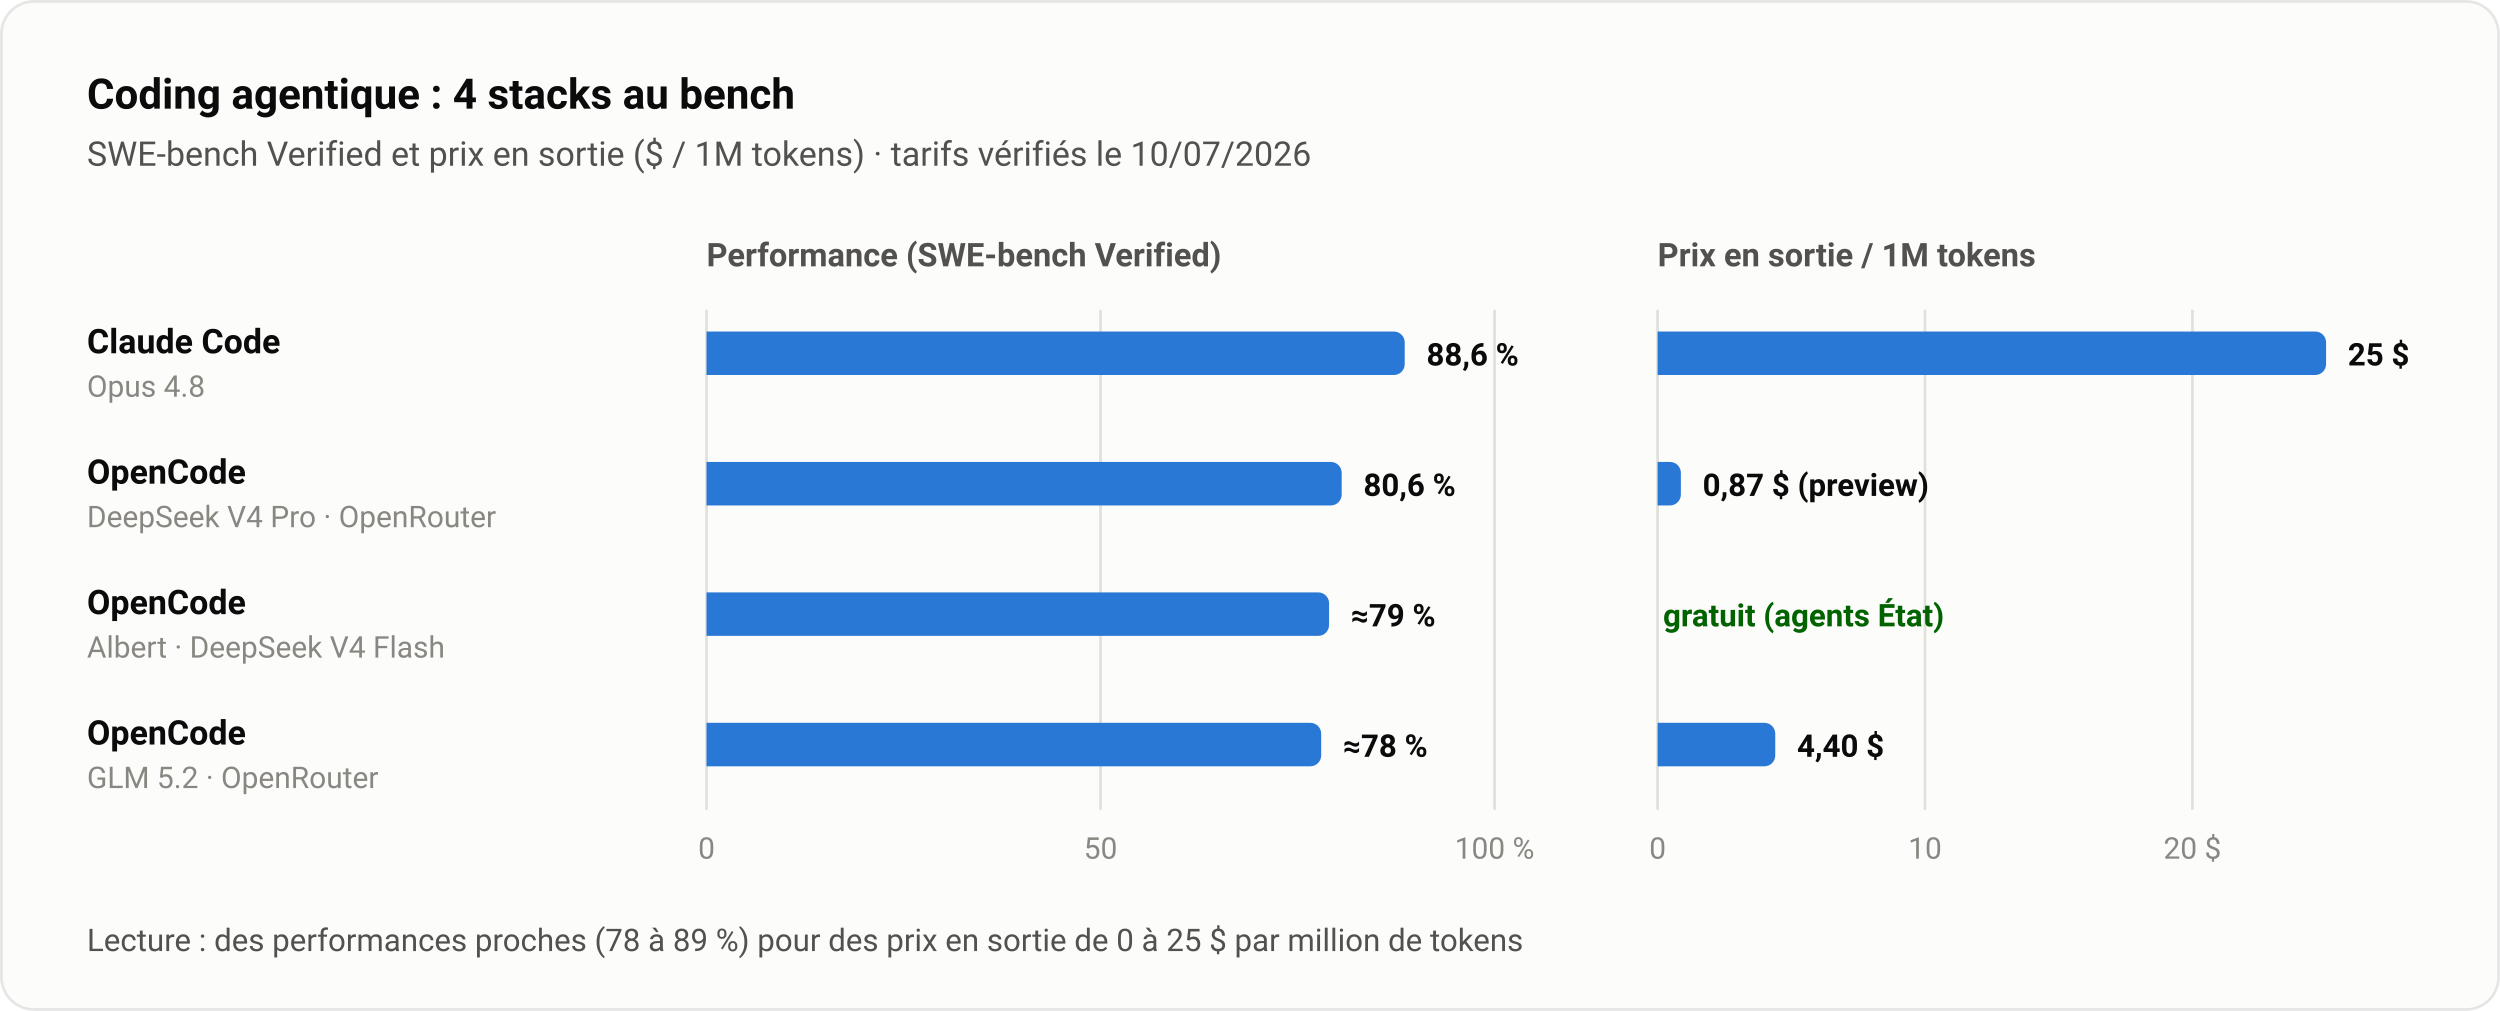
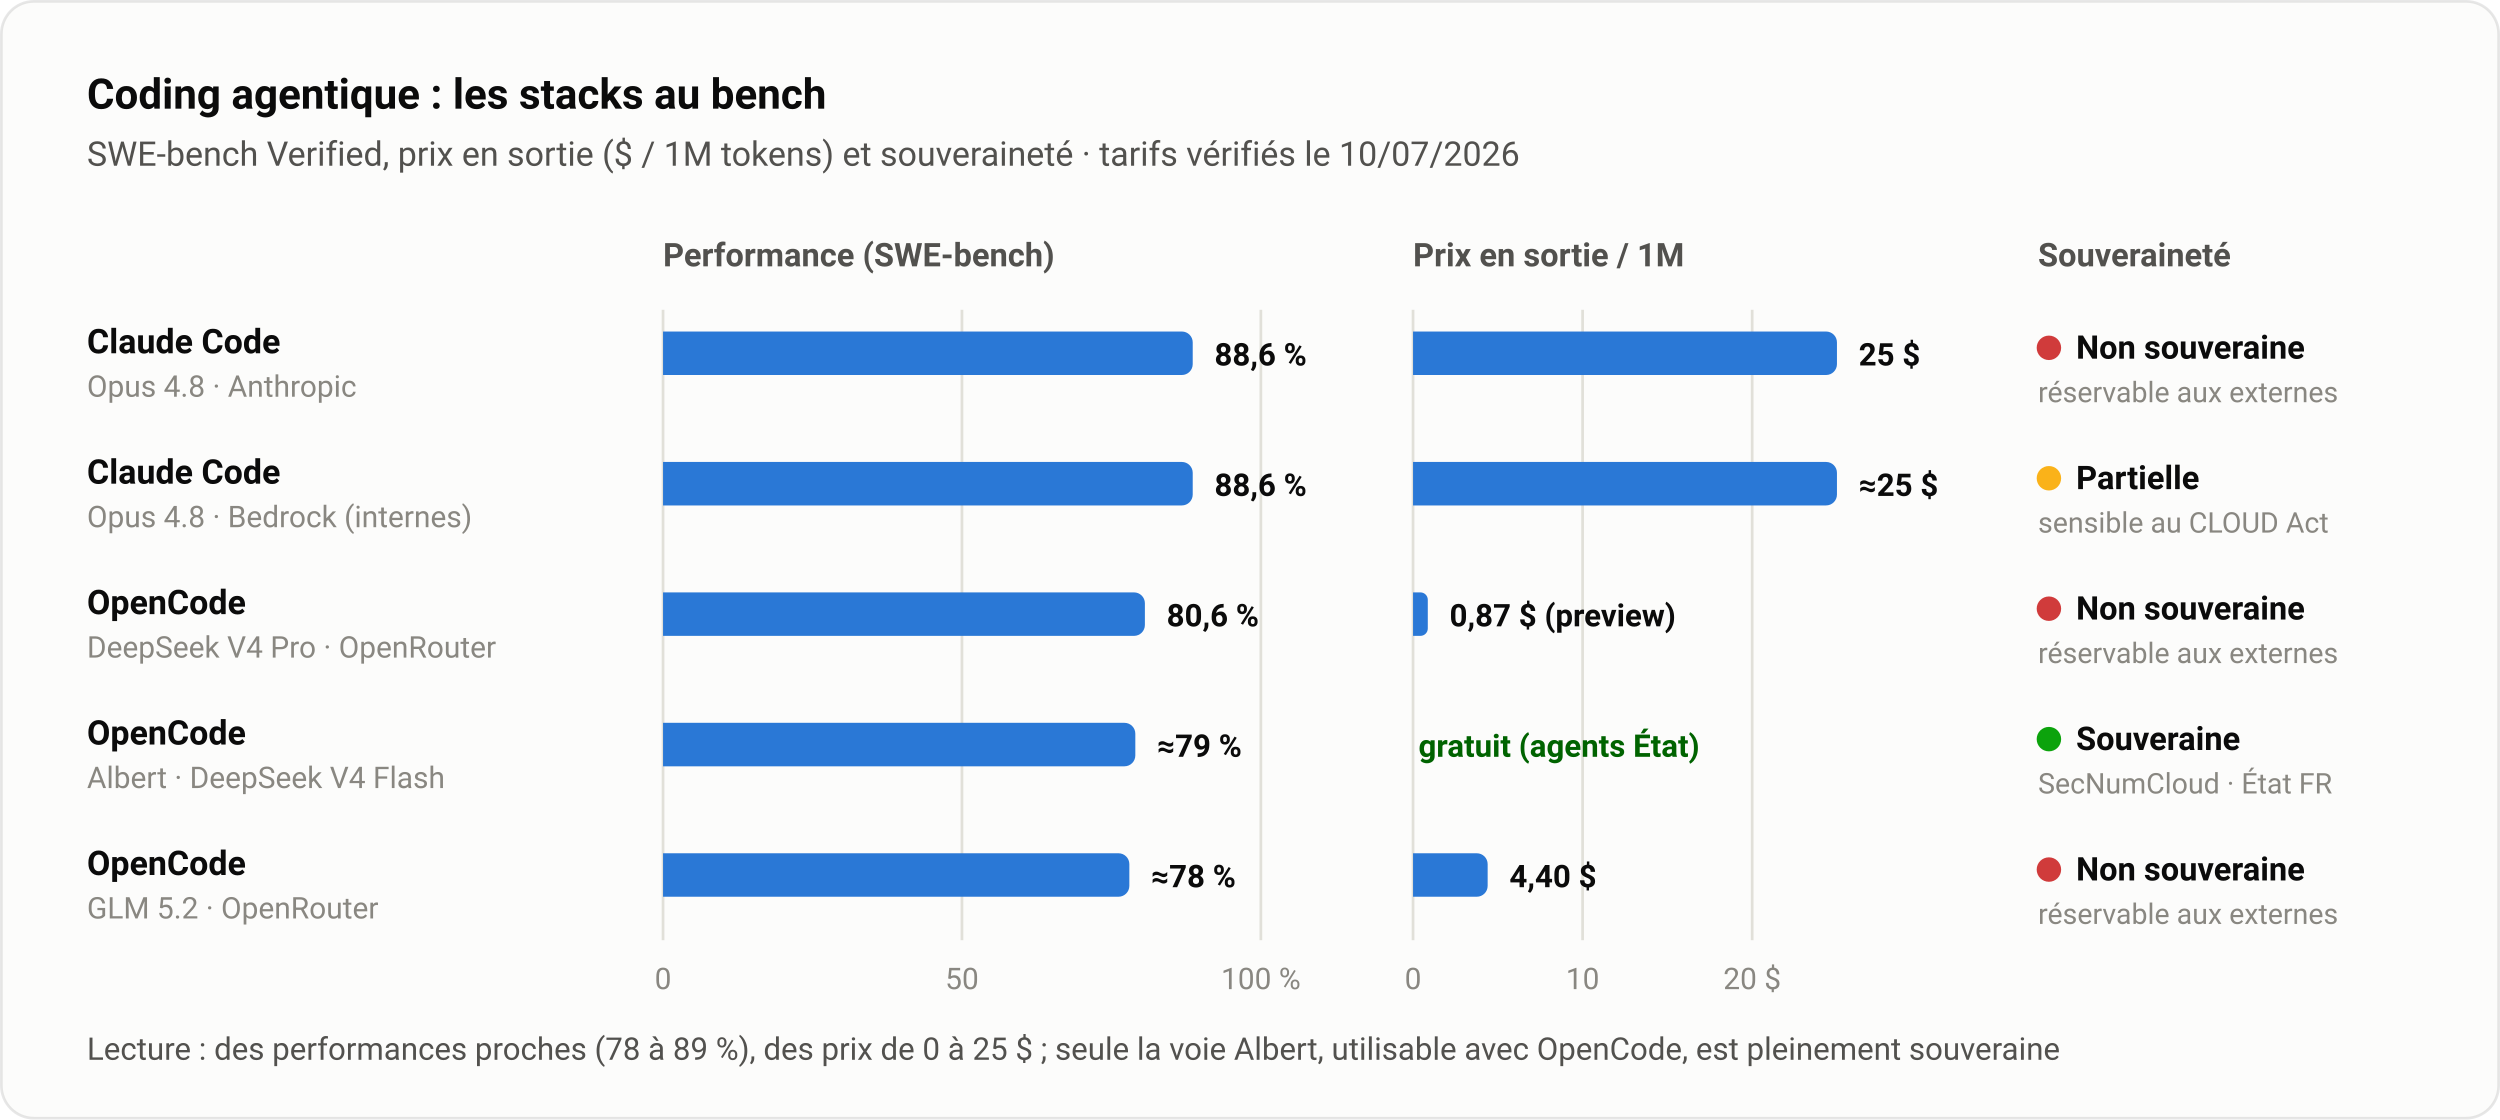
- <svg xmlns="http://www.w3.org/2000/svg" width="920" height="372" viewBox="0 0 920 372" font-family="-apple-system,'Segoe UI',system-ui,Roboto,'Helvetica Neue',Arial,sans-serif">
-   <rect x="0.5" y="0.5" width="919" height="371" rx="12" fill="#fcfcfb" stroke="rgba(11,11,11,0.10)" />
-   <text x="32" y="40" font-size="15.5" fill="#0b0b0b" font-weight="600" text-anchor="start">Coding agentique : 4 stacks au bench</text>
-   <text x="32" y="61" font-size="12.5" fill="#52514e" font-weight="normal" text-anchor="start">SWE-bench Verified et prix en sortie ($ / 1M tokens) · tarifs vérifiés le 10/07/2026</text>
-   <text x="260" y="98" font-size="12" fill="#52514e" font-weight="600" text-anchor="start">Performance (SWE-bench Verified)</text>
-   <text x="610" y="98" font-size="12" fill="#52514e" font-weight="600" text-anchor="start">Prix en sortie / 1M tokens</text>
-   <line x1="260.0" y1="114" x2="260.0" y2="298" stroke="#e1e0d9" stroke-width="1" />
-   <text x="260.0" y="316" font-size="11" fill="#898781" font-weight="normal" text-anchor="middle">0</text>
-   <line x1="405.0" y1="114" x2="405.0" y2="298" stroke="#e1e0d9" stroke-width="1" />
-   <text x="405.0" y="316" font-size="11" fill="#898781" font-weight="normal" text-anchor="middle">50</text>
-   <line x1="550.0" y1="114" x2="550.0" y2="298" stroke="#e1e0d9" stroke-width="1" />
-   <text x="550.0" y="316" font-size="11" fill="#898781" font-weight="normal" text-anchor="middle">100 %</text>
-   <line x1="610.0" y1="114" x2="610.0" y2="298" stroke="#e1e0d9" stroke-width="1" />
-   <text x="610.0" y="316" font-size="11" fill="#898781" font-weight="normal" text-anchor="middle">0</text>
-   <line x1="708.4" y1="114" x2="708.4" y2="298" stroke="#e1e0d9" stroke-width="1" />
-   <text x="708.4" y="316" font-size="11" fill="#898781" font-weight="normal" text-anchor="middle">10</text>
-   <line x1="806.8" y1="114" x2="806.8" y2="298" stroke="#e1e0d9" stroke-width="1" />
-   <text x="806.8" y="316" font-size="11" fill="#898781" font-weight="normal" text-anchor="middle">20 $</text>
+ <svg xmlns="http://www.w3.org/2000/svg" width="920" height="412" viewBox="0 0 920 412" font-family="-apple-system,'Segoe UI',system-ui,Roboto,'Helvetica Neue',Arial,sans-serif">
+   <rect x="0.5" y="0.5" width="919" height="411" rx="12" fill="#fcfcfb" stroke="rgba(11,11,11,0.10)" />
+   <text x="32" y="40" font-size="15.5" fill="#0b0b0b" font-weight="600" text-anchor="start">Coding agentique : les stacks au bench</text>
+   <text x="32" y="61" font-size="12.5" fill="#52514e" font-weight="normal" text-anchor="start">SWE-bench Verified, prix en sortie ($ / 1M tokens) et souveraineté · tarifs vérifiés le 10/07/2026</text>
+   <text x="244" y="98" font-size="12" fill="#52514e" font-weight="600" text-anchor="start">Performance (SWE-bench)</text>
+   <text x="520" y="98" font-size="12" fill="#52514e" font-weight="600" text-anchor="start">Prix en sortie / 1M</text>
+   <text x="750" y="98" font-size="12" fill="#52514e" font-weight="600" text-anchor="start">Souveraineté</text>
+   <line x1="244.0" y1="114" x2="244.0" y2="346" stroke="#e1e0d9" stroke-width="1" />
+   <text x="244.0" y="364" font-size="11" fill="#898781" font-weight="normal" text-anchor="middle">0</text>
+   <line x1="354.0" y1="114" x2="354.0" y2="346" stroke="#e1e0d9" stroke-width="1" />
+   <text x="354.0" y="364" font-size="11" fill="#898781" font-weight="normal" text-anchor="middle">50</text>
+   <line x1="464.0" y1="114" x2="464.0" y2="346" stroke="#e1e0d9" stroke-width="1" />
+   <text x="464.0" y="364" font-size="11" fill="#898781" font-weight="normal" text-anchor="middle">100 %</text>
+   <line x1="520.0" y1="114" x2="520.0" y2="346" stroke="#e1e0d9" stroke-width="1" />
+   <text x="520.0" y="364" font-size="11" fill="#898781" font-weight="normal" text-anchor="middle">0</text>
+   <line x1="582.4" y1="114" x2="582.4" y2="346" stroke="#e1e0d9" stroke-width="1" />
+   <text x="582.4" y="364" font-size="11" fill="#898781" font-weight="normal" text-anchor="middle">10</text>
+   <line x1="644.8" y1="114" x2="644.8" y2="346" stroke="#e1e0d9" stroke-width="1" />
+   <text x="644.8" y="364" font-size="11" fill="#898781" font-weight="normal" text-anchor="middle">20 $</text>
  <text x="32" y="130" font-size="12.5" fill="#0b0b0b" font-weight="600" text-anchor="start">Claude Code</text>
-   <text x="32" y="146" font-size="11" fill="#898781" font-weight="normal" text-anchor="start">Opus 4.8</text>
-   <path d="M260,122 h252.94 a4,4 0 0 1 4,4 v8 a4,4 0 0 1 -4,4 h-252.94  v-16  z" fill="#2a78d6" />
-   <text x="524.94" y="134.5" font-size="11.5" fill="#0b0b0b" font-weight="600" text-anchor="start">88,6 %</text>
-   <path d="M610,122 h242.0 a4,4 0 0 1 4,4 v8 a4,4 0 0 1 -4,4 h-242.0  v-16  z" fill="#2a78d6" />
-   <text x="864.0" y="134.5" font-size="11.5" fill="#0b0b0b" font-weight="600" text-anchor="start">25 $</text>
-   <text x="32" y="178" font-size="12.5" fill="#0b0b0b" font-weight="600" text-anchor="start">OpenCode</text>
-   <text x="32" y="194" font-size="11" fill="#898781" font-weight="normal" text-anchor="start">DeepSeek V4 Pro · OpenRouter</text>
-   <path d="M260,170 h229.74 a4,4 0 0 1 4,4 v8 a4,4 0 0 1 -4,4 h-229.74  v-16  z" fill="#2a78d6" />
-   <text x="501.74" y="182.5" font-size="11.5" fill="#0b0b0b" font-weight="600" text-anchor="start">80,6 %</text>
-   <path d="M610,170 h4.561 a4,4 0 0 1 4,4 v8 a4,4 0 0 1 -4,4 h-4.561  v-16  z" fill="#2a78d6" />
-   <text x="626.561" y="182.5" font-size="11.5" fill="#0b0b0b" font-weight="600" text-anchor="start">0,87 $ (preview)</text>
+   <text x="32" y="146" font-size="11" fill="#898781" font-weight="normal" text-anchor="start">Opus 4.8 · Anthropic</text>
+   <path d="M244,122 h190.92 a4,4 0 0 1 4,4 v8 a4,4 0 0 1 -4,4 h-190.92  v-16  z" fill="#2a78d6" />
+   <text x="446.92" y="134.5" font-size="11.5" fill="#0b0b0b" font-weight="600" text-anchor="start">88,6 %</text>
+   <path d="M520,122 h152.0 a4,4 0 0 1 4,4 v8 a4,4 0 0 1 -4,4 h-152.0  v-16  z" fill="#2a78d6" />
+   <text x="684.0" y="134.5" font-size="11.5" fill="#0b0b0b" font-weight="600" text-anchor="start">25 $</text>
+   <circle cx="754" cy="128" r="4.5" fill="#d03b3b" />
+   <text x="764" y="132" font-size="12" fill="#0b0b0b" font-weight="600" text-anchor="start">Non souveraine</text>
+   <text x="750" y="148" font-size="10.5" fill="#898781" font-weight="normal" text-anchor="start">réservable aux externes</text>
+   <text x="32" y="178" font-size="12.5" fill="#0b0b0b" font-weight="600" text-anchor="start">Claude Code</text>
+   <text x="32" y="194" font-size="11" fill="#898781" font-weight="normal" text-anchor="start">Opus 4.8 · Bedrock (internes)</text>
+   <path d="M244,170 h190.92 a4,4 0 0 1 4,4 v8 a4,4 0 0 1 -4,4 h-190.92  v-16  z" fill="#2a78d6" />
+   <text x="446.92" y="182.5" font-size="11.5" fill="#0b0b0b" font-weight="600" text-anchor="start">88,6 %</text>
+   <path d="M520,170 h152.0 a4,4 0 0 1 4,4 v8 a4,4 0 0 1 -4,4 h-152.0  v-16  z" fill="#2a78d6" />
+   <text x="684.0" y="182.5" font-size="11.5" fill="#0b0b0b" font-weight="600" text-anchor="start">≈25 $</text>
+   <circle cx="754" cy="176" r="4.5" fill="#fab219" />
+   <text x="764" y="180" font-size="12" fill="#0b0b0b" font-weight="600" text-anchor="start">Partielle</text>
+   <text x="750" y="196" font-size="10.5" fill="#898781" font-weight="normal" text-anchor="start">sensible au CLOUD Act</text>
  <text x="32" y="226" font-size="12.5" fill="#0b0b0b" font-weight="600" text-anchor="start">OpenCode</text>
-   <text x="32" y="242" font-size="11" fill="#898781" font-weight="normal" text-anchor="start">Albert · DeepSeek V4 Flash</text>
-   <path d="M260,218 h225.1 a4,4 0 0 1 4,4 v8 a4,4 0 0 1 -4,4 h-225.1  v-16  z" fill="#2a78d6" />
-   <text x="497.1" y="230.5" font-size="11.5" fill="#0b0b0b" font-weight="600" text-anchor="start">≈79 %</text>
-   <text x="612" y="230.5" font-size="11.5" fill="#006300" font-weight="600" text-anchor="start">gratuit (agents État)</text>
+   <text x="32" y="242" font-size="11" fill="#898781" font-weight="normal" text-anchor="start">DeepSeek V4 Pro · OpenRouter</text>
+   <path d="M244,218 h173.32 a4,4 0 0 1 4,4 v8 a4,4 0 0 1 -4,4 h-173.32  v-16  z" fill="#2a78d6" />
+   <text x="429.32" y="230.5" font-size="11.5" fill="#0b0b0b" font-weight="600" text-anchor="start">80,6 %</text>
+   <path d="M520,218 h2.714 a2.714,2.714 0 0 1 2.714,2.714 v10.571 a2.714,2.714 0 0 1 -2.714,2.714 h-2.714  v-16  z" fill="#2a78d6" />
+   <text x="533.429" y="230.5" font-size="11.5" fill="#0b0b0b" font-weight="600" text-anchor="start">0,87 $ (preview)</text>
+   <circle cx="754" cy="224" r="4.5" fill="#d03b3b" />
+   <text x="764" y="228" font-size="12" fill="#0b0b0b" font-weight="600" text-anchor="start">Non souveraine</text>
+   <text x="750" y="244" font-size="10.5" fill="#898781" font-weight="normal" text-anchor="start">réservable aux externes</text>
  <text x="32" y="274" font-size="12.5" fill="#0b0b0b" font-weight="600" text-anchor="start">OpenCode</text>
-   <text x="32" y="290" font-size="11" fill="#898781" font-weight="normal" text-anchor="start">GLM 5.2 · OpenRouter</text>
-   <path d="M260,266 h222.2 a4,4 0 0 1 4,4 v8 a4,4 0 0 1 -4,4 h-222.2  v-16  z" fill="#2a78d6" />
-   <text x="494.2" y="278.5" font-size="11.5" fill="#0b0b0b" font-weight="600" text-anchor="start">≈78 %</text>
-   <path d="M610,266 h39.296 a4,4 0 0 1 4,4 v8 a4,4 0 0 1 -4,4 h-39.296  v-16  z" fill="#2a78d6" />
-   <text x="661.296" y="278.5" font-size="11.5" fill="#0b0b0b" font-weight="600" text-anchor="start">4,40 $</text>
-   <text x="32" y="350" font-size="11.5" fill="#52514e" font-weight="normal" text-anchor="start">Lecture : des performances proches (78 à 89 %) pour des prix en sortie de 0 à 25 $ par million de tokens</text>
+   <text x="32" y="290" font-size="11" fill="#898781" font-weight="normal" text-anchor="start">Albert · DeepSeek V4 Flash</text>
+   <path d="M244,266 h169.8 a4,4 0 0 1 4,4 v8 a4,4 0 0 1 -4,4 h-169.8  v-16  z" fill="#2a78d6" />
+   <text x="425.8" y="278.5" font-size="11.5" fill="#0b0b0b" font-weight="600" text-anchor="start">≈79 %</text>
+   <text x="522" y="278.5" font-size="11.5" fill="#006300" font-weight="600" text-anchor="start">gratuit (agents État)</text>
+   <circle cx="754" cy="272" r="4.5" fill="#0ca30c" />
+   <text x="764" y="276" font-size="12" fill="#0b0b0b" font-weight="600" text-anchor="start">Souveraine</text>
+   <text x="750" y="292" font-size="10.5" fill="#898781" font-weight="normal" text-anchor="start">SecNumCloud · État FR</text>
+   <text x="32" y="322" font-size="12.5" fill="#0b0b0b" font-weight="600" text-anchor="start">OpenCode</text>
+   <text x="32" y="338" font-size="11" fill="#898781" font-weight="normal" text-anchor="start">GLM 5.2 · OpenRouter</text>
+   <path d="M244,314 h167.6 a4,4 0 0 1 4,4 v8 a4,4 0 0 1 -4,4 h-167.6  v-16  z" fill="#2a78d6" />
+   <text x="423.6" y="326.5" font-size="11.5" fill="#0b0b0b" font-weight="600" text-anchor="start">≈78 %</text>
+   <path d="M520,314 h23.456 a4,4 0 0 1 4,4 v8 a4,4 0 0 1 -4,4 h-23.456  v-16  z" fill="#2a78d6" />
+   <text x="555.456" y="326.5" font-size="11.5" fill="#0b0b0b" font-weight="600" text-anchor="start">4,40 $</text>
+   <circle cx="754" cy="320" r="4.5" fill="#d03b3b" />
+   <text x="764" y="324" font-size="12" fill="#0b0b0b" font-weight="600" text-anchor="start">Non souveraine</text>
+   <text x="750" y="340" font-size="10.5" fill="#898781" font-weight="normal" text-anchor="start">réservable aux externes</text>
+   <text x="32" y="390" font-size="11.5" fill="#52514e" font-weight="normal" text-anchor="start">Lecture : des performances proches (78 à 89 %), des prix de 0 à 25 $ ; seule la voie Albert, utilisable avec OpenCode, est pleinement souveraine</text>
</svg>
